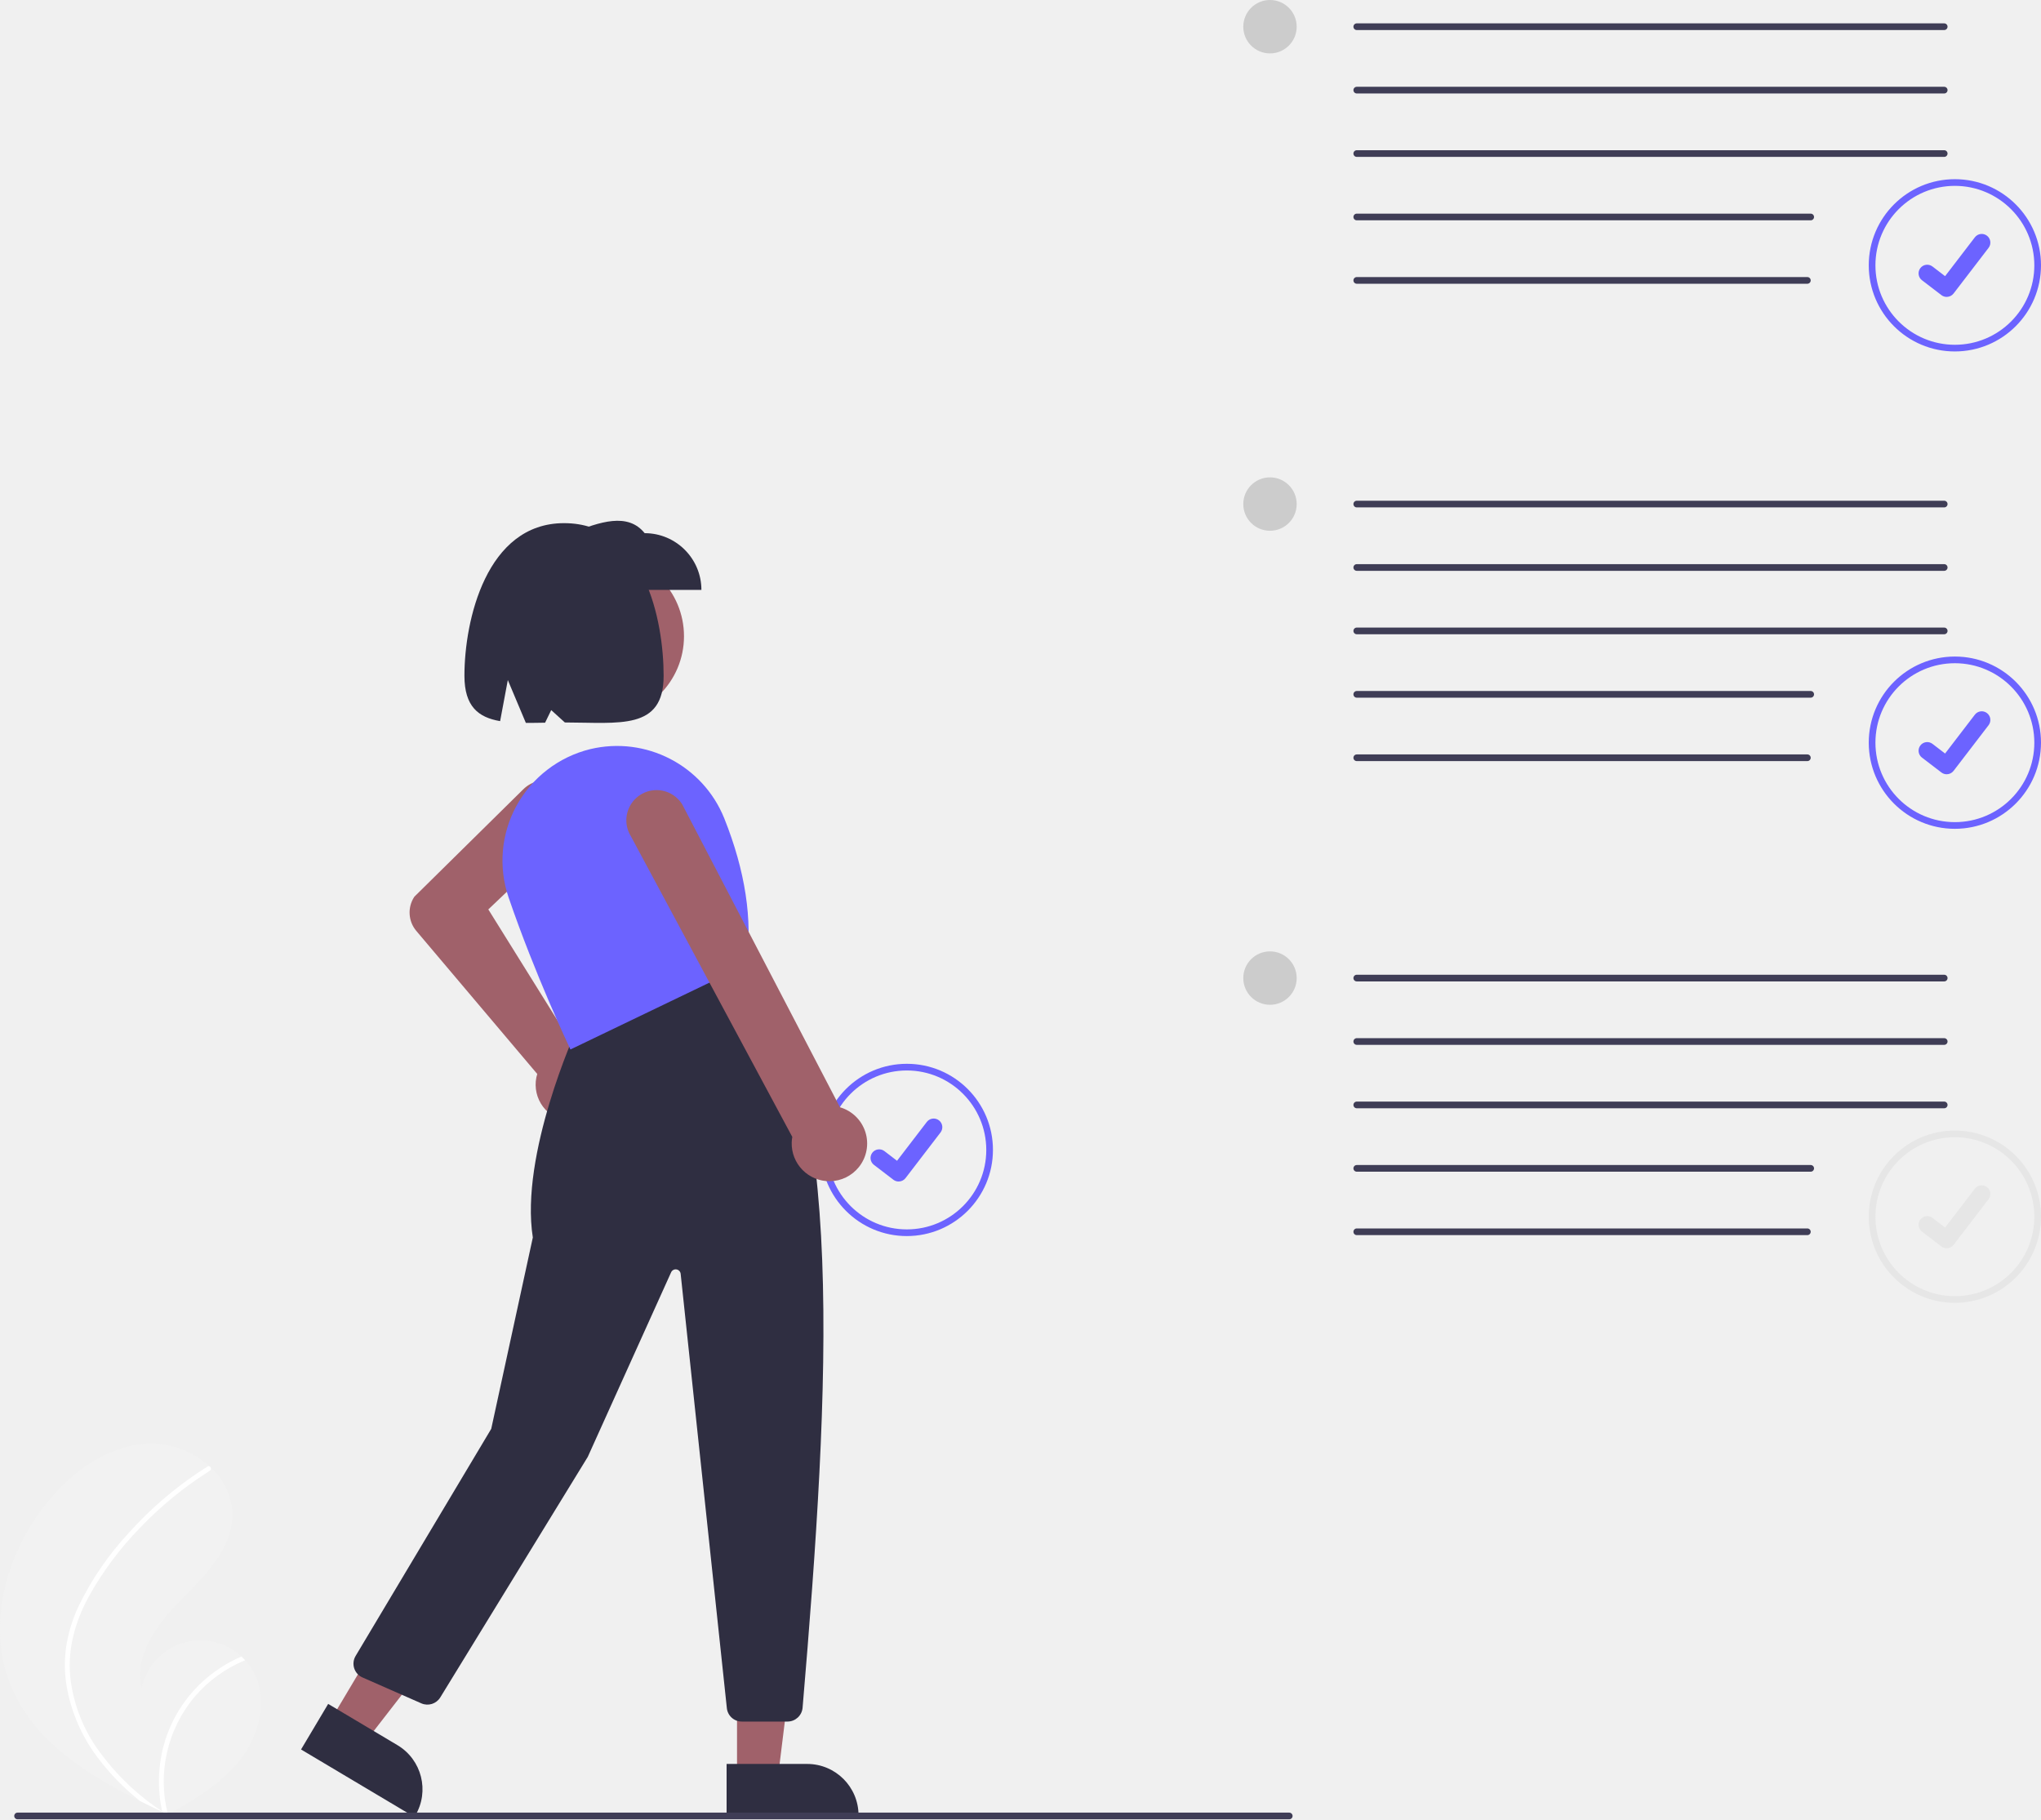
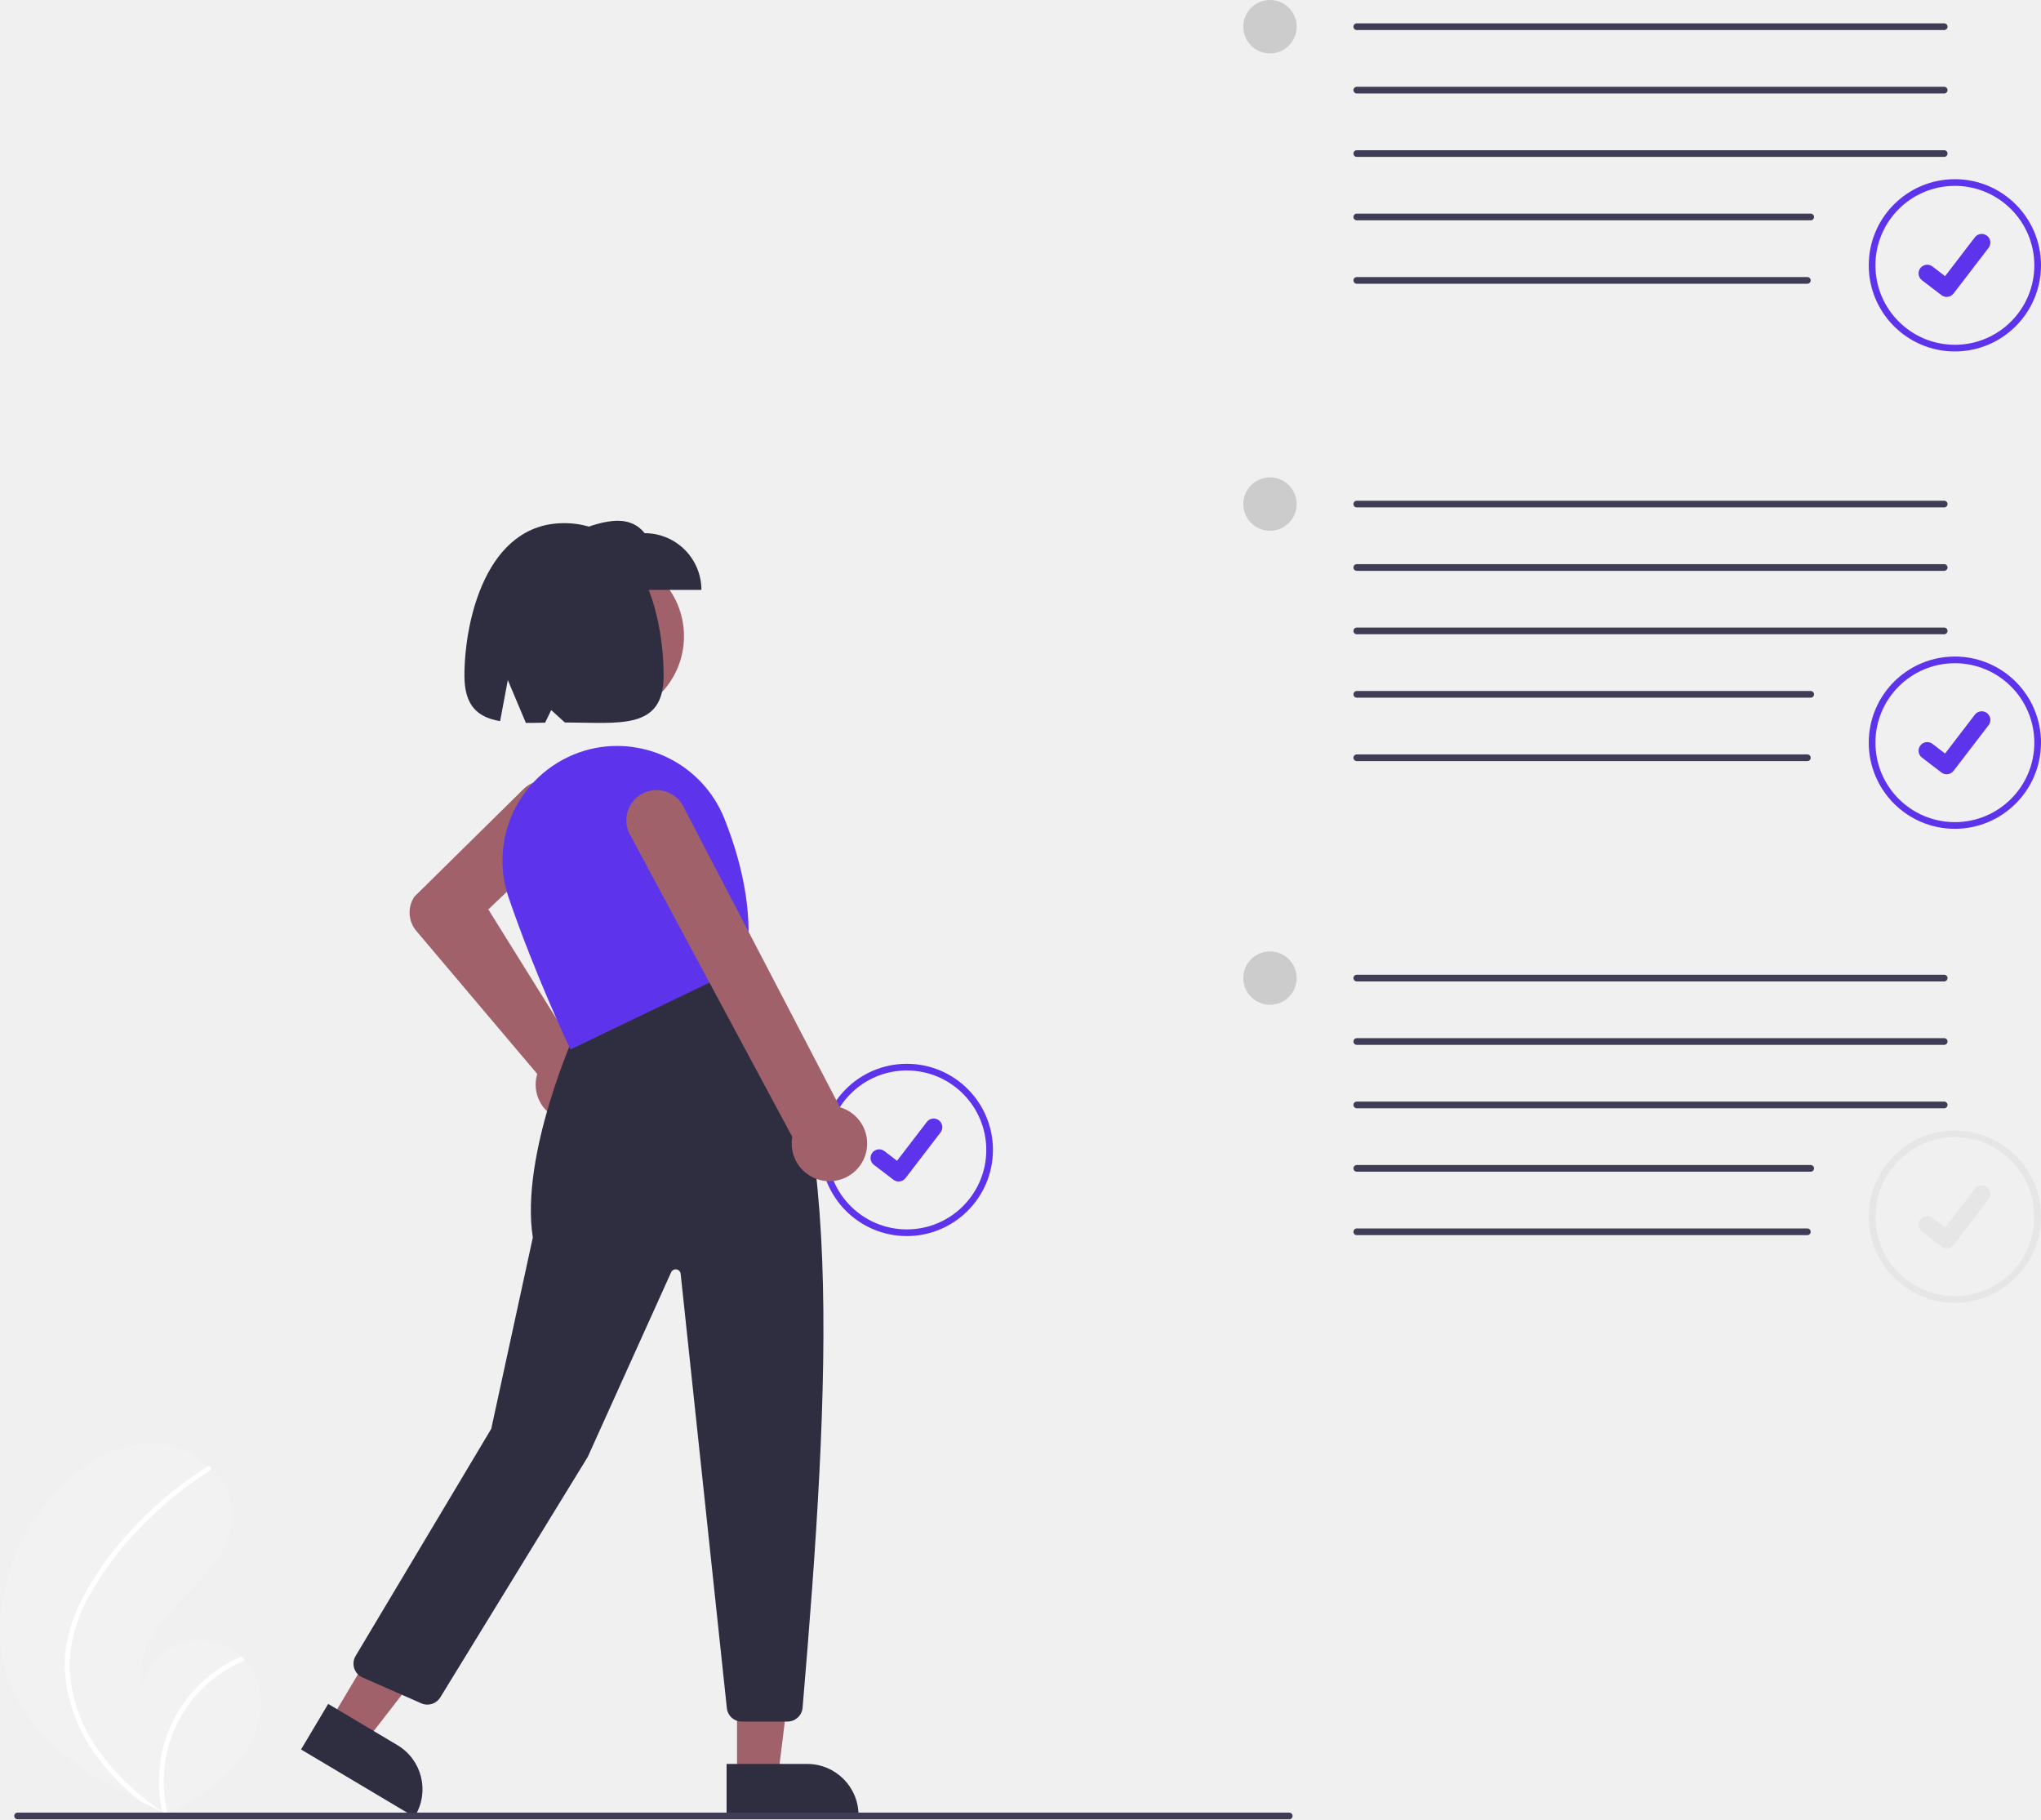
<svg xmlns="http://www.w3.org/2000/svg" id="b14b4c54-86a5-44a3-9b04-f03d46045827" data-name="Layer 1" width="611.496" height="545" viewBox="0 0 611.496 545">
  <path d="M297.877,683.382c6.972,15.945,22.46,25.702,38.318,33.634q3.321,1.662,6.632,3.228c.015.004.03.015.045.02.106.05.212.1.312.151.455.215.911.43,1.363.642l-.215.133-.671.41c.232-.133.462-.261.694-.394.069-.04.142-.078.211-.118,8.004-4.529,16.124-9.329,21.759-16.574,5.844-7.523,8.395-18.447,3.602-26.68a16.784,16.784,0,0,0-2.229-2.995c-.351-.383-.723-.746-1.106-1.099a17.99,17.99,0,0,0-29.914,9.472c-2.387-9.814,4.719-19.239,11.805-26.438,7.09-7.196,15.184-15.082,15.402-25.184a19.465,19.465,0,0,0-6.554-14.529c-.125-.116-.25-.232-.378-.344a26.254,26.254,0,0,0-17.916-6.761c-12.286.344-23.209,8.316-30.898,17.908C295.762,643.296,289.951,665.253,297.877,683.382Z" transform="translate(-294.2519 -177.5)" fill="#f2f2f2" />
  <path d="M317.787,658.686a44.631,44.631,0,0,0-3.754,12.393,38.753,38.753,0,0,0,.173,11.523,49.653,49.653,0,0,0,9.411,21.548,71.462,71.462,0,0,0,12.577,12.867q3.321,1.662,6.632,3.228c.015.004.03.015.045.02.106.05.212.1.312.151.455.215.911.43,1.363.642l-.215.133-.671.41c.232-.133.462-.261.694-.394.069-.04.142-.078.211-.118a39.503,39.503,0,0,1,8.069-35.377,39.841,39.841,0,0,1,15.062-10.872c-.351-.383-.723-.746-1.106-1.099a41.308,41.308,0,0,0-6.421,3.452,40.475,40.475,0,0,0-15.828,19.892,41.381,41.381,0,0,0-1.488,23.103c-.389-.269-.779-.544-1.159-.818a72.559,72.559,0,0,1-18.746-18.684,46.192,46.192,0,0,1-7.662-21.032c-.768-8.226,1.49-16.239,5.338-23.463a96.69,96.69,0,0,1,15.692-21.13A109.868,109.868,0,0,1,357.07,618.119a.79.79,0,0,0,.261-1.057.672.672,0,0,0-.378-.344.585.585,0,0,0-.501.088c-.936.591-1.864,1.187-2.782,1.802A111.115,111.115,0,0,0,332.898,636.632,89.455,89.455,0,0,0,317.787,658.686Z" transform="translate(-294.2519 -177.5)" fill="#fff" />
-   <path d="M565.945,547.784a25.803,25.803,0,1,1,25.803-25.803A25.832,25.832,0,0,1,565.945,547.784Zm0-49.606a23.803,23.803,0,1,0,23.803,23.803A23.83,23.83,0,0,0,565.945,498.177Z" transform="translate(-294.2519 -177.5)" fill="#6c63ff" />
-   <path id="f73b5929-bbea-48c2-a07c-236a7aa3f606" data-name="Path 395" d="M563.487,531.442a2.572,2.572,0,0,1-1.548-.514l-.028-.021-5.829-4.459a2.59,2.59,0,1,1,3.152-4.112l3.776,2.895,8.922-11.64a2.589,2.589,0,0,1,3.63-.48l.001.001-.055.077.057-.077a2.592,2.592,0,0,1,.479,3.631L565.55,530.429a2.591,2.591,0,0,1-2.06,1.01Z" transform="translate(-294.2519 -177.5)" fill="#6c63ff" />
+   <path d="M565.945,547.784a25.803,25.803,0,1,1,25.803-25.803A25.832,25.832,0,0,1,565.945,547.784Zm0-49.606a23.803,23.803,0,1,0,23.803,23.803A23.83,23.83,0,0,0,565.945,498.177Z" transform="translate(-294.2519 -177.5)" fill="#5d34ec" />
+   <path id="f73b5929-bbea-48c2-a07c-236a7aa3f606" data-name="Path 395" d="M563.487,531.442a2.572,2.572,0,0,1-1.548-.514l-.028-.021-5.829-4.459a2.59,2.59,0,1,1,3.152-4.112l3.776,2.895,8.922-11.64a2.589,2.589,0,0,1,3.63-.48l.001.001-.055.077.057-.077a2.592,2.592,0,0,1,.479,3.631L565.55,530.429a2.591,2.591,0,0,1-2.06,1.01Z" transform="translate(-294.2519 -177.5)" fill="#5d34ec" />
  <circle cx="180.367" cy="190.593" r="24.561" fill="#a0616a" />
  <path d="M465.751,513.425q-.464,0-.932-.041a11.003,11.003,0,0,1-9.875-13.116,10.301,10.301,0,0,1,.27-1.046l-36.25-42.873a8.545,8.545,0,0,1-.594-10.185l.066-.08,32.629-32.174a9.432,9.432,0,1,1,13.121,13.553l-23.632,22.467,25.872,41.523a10.471,10.471,0,0,1,1.459.18,11.002,11.002,0,0,1-2.133,21.792Z" transform="translate(-294.2519 -177.5)" fill="#a0616a" />
  <polygon points="220.819 532.422 233.079 532.421 238.911 485.133 220.817 485.134 220.819 532.422" fill="#a0616a" />
  <path d="M511.944,705.919l24.144-.001h.001A15.386,15.386,0,0,1,551.475,721.304v.5l-39.531.001Z" transform="translate(-294.2519 -177.5)" fill="#2f2e41" />
  <polygon points="98.963 515.471 109.497 521.743 138.702 484.096 123.155 474.84 98.963 515.471" fill="#a0616a" />
  <path d="M392.576,687.932l20.745,12.352.001 0a15.386,15.386,0,0,1,5.348,21.092l-.256.43-33.966-20.223Z" transform="translate(-294.2519 -177.5)" fill="#2f2e41" />
  <path d="M530.224,693.219H516.495a4.492,4.492,0,0,1-4.475-4.024L498.181,559.098a1.5,1.5,0,0,0-2.859-.459l-24.968,55.286-44.204,72.08a4.521,4.521,0,0,1-5.648,1.766l-17.659-7.77a4.501,4.501,0,0,1-2.051-6.428l40.636-68.041,12.463-57.328c-3.92-24.861,12.884-61.823,13.054-62.194l.083-.181,50.526-20.211.232.284c30.023,36.648,25.137,126.487,16.924,223.193A4.53,4.53,0,0,1,530.224,693.219Z" transform="translate(-294.2519 -177.5)" fill="#2f2e41" />
-   <path d="M465.163,491.887l-.216-.453c-.103-.217-10.395-21.924-18.329-45.124a34.221,34.221,0,0,1,2.373-27.425,34.594,34.594,0,0,1,22.061-16.964h0a34.636,34.636,0,0,1,40.202,20.743c6.293,15.737,8.527,30.415,6.64,43.625l-.038.265-.241.115Z" transform="translate(-294.2519 -177.5)" fill="#6c63ff" />
+   <path d="M465.163,491.887l-.216-.453c-.103-.217-10.395-21.924-18.329-45.124a34.221,34.221,0,0,1,2.373-27.425,34.594,34.594,0,0,1,22.061-16.964h0a34.636,34.636,0,0,1,40.202,20.743c6.293,15.737,8.527,30.415,6.64,43.625l-.038.265-.241.115Z" transform="translate(-294.2519 -177.5)" fill="#5d34ec" />
  <path d="M551.584,527.104a11.318,11.318,0,0,1-8.677,4.25h0a11.307,11.307,0,0,1-11.459-11.612,10.9,10.9,0,0,1,.18-1.66L483.265,428.007a9.052,9.052,0,1,1,15.405-9.51l47.247,90.707a11.295,11.295,0,0,1,5.667,17.9Z" transform="translate(-294.2519 -177.5)" fill="#a0616a" />
  <path d="M504.398,354.219h-39v-17c8.56-3.401,16.937-6.293,22,0a17,17,0,0,1,17,17Z" transform="translate(-294.2519 -177.5)" fill="#2f2e41" />
  <path d="M463.239,334.219c-23.315,0-29.841,29.224-29.841,45.711,0,9.195,4.158,12.483,10.692,13.596l2.308-12.307,5.405,12.837c1.835.009,3.764-.026,5.763-.063l1.833-3.773,4.086,3.706c16.367.024,29.595,2.41,29.595-13.994C493.079,363.444,487.356,334.219,463.239,334.219Z" transform="translate(-294.2519 -177.5)" fill="#2f2e41" />
  <circle cx="380.496" cy="151" r="8" fill="#ccc" />
-   <path d="M879.945,425.784a25.803,25.803,0,1,1,25.803-25.803A25.832,25.832,0,0,1,879.945,425.784Zm0-49.606a23.803,23.803,0,1,0,23.803,23.803A23.83,23.83,0,0,0,879.945,376.177Z" transform="translate(-294.2519 -177.5)" fill="#6c63ff" />
-   <path id="b9831659-891b-45a6-8adc-1a9375a374c9" data-name="Path 395" d="M877.487,409.442a2.572,2.572,0,0,1-1.548-.514l-.028-.021-5.829-4.459a2.59,2.59,0,1,1,3.152-4.112l3.776,2.895,8.922-11.64a2.589,2.589,0,0,1,3.63-.48l.001.001-.055.077.057-.077a2.592,2.592,0,0,1,.479,3.631L879.55,408.429a2.591,2.591,0,0,1-2.06,1.01Z" transform="translate(-294.2519 -177.5)" fill="#6c63ff" />
+   <path d="M879.945,425.784a25.803,25.803,0,1,1,25.803-25.803A25.832,25.832,0,0,1,879.945,425.784Zm0-49.606a23.803,23.803,0,1,0,23.803,23.803A23.83,23.83,0,0,0,879.945,376.177Z" transform="translate(-294.2519 -177.5)" fill="#5d34ec" />
+   <path id="b9831659-891b-45a6-8adc-1a9375a374c9" data-name="Path 395" d="M877.487,409.442a2.572,2.572,0,0,1-1.548-.514l-.028-.021-5.829-4.459a2.59,2.59,0,1,1,3.152-4.112l3.776,2.895,8.922-11.64a2.589,2.589,0,0,1,3.63-.48l.001.001-.055.077.057-.077a2.592,2.592,0,0,1,.479,3.631L879.55,408.429a2.591,2.591,0,0,1-2.06,1.01Z" transform="translate(-294.2519 -177.5)" fill="#5d34ec" />
  <path d="M876.748,329.5h-176a1,1,0,0,1,0-2h176a1,1,0,0,1,0,2Z" transform="translate(-294.2519 -177.5)" fill="#3f3d56" />
  <path d="M876.748,348.5h-176a1,1,0,0,1,0-2h176a1,1,0,0,1,0,2Z" transform="translate(-294.2519 -177.5)" fill="#3f3d56" />
  <path d="M876.748,367.5h-176a1,1,0,0,1,0-2h176a1,1,0,0,1,0,2Z" transform="translate(-294.2519 -177.5)" fill="#3f3d56" />
  <path d="M836.748,386.5h-136a1,1,0,0,1,0-2h136a1,1,0,0,1,0,2Z" transform="translate(-294.2519 -177.5)" fill="#3f3d56" />
  <path d="M835.748,405.5h-135a1,1,0,0,1,0-2h135a1,1,0,0,1,0,2Z" transform="translate(-294.2519 -177.5)" fill="#3f3d56" />
  <circle cx="380.496" cy="8" r="8" fill="#ccc" />
-   <path d="M879.945,282.784a25.803,25.803,0,1,1,25.803-25.803A25.832,25.832,0,0,1,879.945,282.784Zm0-49.606a23.803,23.803,0,1,0,23.803,23.803A23.83,23.83,0,0,0,879.945,233.177Z" transform="translate(-294.2519 -177.5)" fill="#6c63ff" />
-   <path id="a4eaae8d-0473-4dfb-80cb-ce1489130d65" data-name="Path 395" d="M877.487,266.442a2.572,2.572,0,0,1-1.548-.514l-.028-.021-5.829-4.459a2.59,2.59,0,1,1,3.152-4.112l3.776,2.895,8.922-11.64a2.589,2.589,0,0,1,3.63-.48l.001.001-.055.077.057-.077a2.592,2.592,0,0,1,.479,3.631L879.55,265.429a2.591,2.591,0,0,1-2.06,1.01Z" transform="translate(-294.2519 -177.5)" fill="#6c63ff" />
+   <path d="M879.945,282.784a25.803,25.803,0,1,1,25.803-25.803A25.832,25.832,0,0,1,879.945,282.784Zm0-49.606a23.803,23.803,0,1,0,23.803,23.803A23.83,23.83,0,0,0,879.945,233.177Z" transform="translate(-294.2519 -177.5)" fill="#5d34ec" />
+   <path id="a4eaae8d-0473-4dfb-80cb-ce1489130d65" data-name="Path 395" d="M877.487,266.442a2.572,2.572,0,0,1-1.548-.514l-.028-.021-5.829-4.459a2.59,2.59,0,1,1,3.152-4.112l3.776,2.895,8.922-11.64a2.589,2.589,0,0,1,3.63-.48l.001.001-.055.077.057-.077a2.592,2.592,0,0,1,.479,3.631L879.55,265.429a2.591,2.591,0,0,1-2.06,1.01Z" transform="translate(-294.2519 -177.5)" fill="#5d34ec" />
  <path d="M876.748,186.5h-176a1,1,0,0,1,0-2h176a1,1,0,0,1,0,2Z" transform="translate(-294.2519 -177.5)" fill="#3f3d56" />
  <path d="M876.748,205.5h-176a1,1,0,0,1,0-2h176a1,1,0,0,1,0,2Z" transform="translate(-294.2519 -177.5)" fill="#3f3d56" />
  <path d="M876.748,224.5h-176a1,1,0,0,1,0-2h176a1,1,0,0,1,0,2Z" transform="translate(-294.2519 -177.5)" fill="#3f3d56" />
  <path d="M836.748,243.5h-136a1,1,0,0,1,0-2h136a1,1,0,0,1,0,2Z" transform="translate(-294.2519 -177.5)" fill="#3f3d56" />
  <path d="M835.748,262.5h-135a1,1,0,0,1,0-2h135a1,1,0,0,1,0,2Z" transform="translate(-294.2519 -177.5)" fill="#3f3d56" />
  <circle cx="380.496" cy="293" r="8" fill="#ccc" />
  <path d="M879.945,567.784a25.803,25.803,0,1,1,25.803-25.803A25.832,25.832,0,0,1,879.945,567.784Zm0-49.606a23.803,23.803,0,1,0,23.803,23.803A23.83,23.83,0,0,0,879.945,518.177Z" transform="translate(-294.2519 -177.5)" fill="#e6e6e6" />
  <path id="a21ca558-fa96-4264-98a7-0764bc68c1d4" data-name="Path 395" d="M877.487,551.442a2.572,2.572,0,0,1-1.548-.514l-.028-.021-5.829-4.459a2.59,2.59,0,1,1,3.152-4.112l3.776,2.895,8.922-11.64a2.589,2.589,0,0,1,3.63-.48l.001.001-.055.077.057-.077a2.592,2.592,0,0,1,.479,3.631L879.55,550.429a2.591,2.591,0,0,1-2.06,1.01Z" transform="translate(-294.2519 -177.5)" fill="#e6e6e6" />
  <path d="M876.748,471.5h-176a1,1,0,0,1,0-2h176a1,1,0,0,1,0,2Z" transform="translate(-294.2519 -177.5)" fill="#3f3d56" />
  <path d="M876.748,490.5h-176a1,1,0,0,1,0-2h176a1,1,0,0,1,0,2Z" transform="translate(-294.2519 -177.5)" fill="#3f3d56" />
  <path d="M876.748,509.5h-176a1,1,0,0,1,0-2h176a1,1,0,0,1,0,2Z" transform="translate(-294.2519 -177.5)" fill="#3f3d56" />
  <path d="M836.748,528.5h-136a1,1,0,0,1,0-2h136a1,1,0,0,1,0,2Z" transform="translate(-294.2519 -177.5)" fill="#3f3d56" />
  <path d="M835.748,547.5h-135a1,1,0,0,1,0-2h135a1,1,0,0,1,0,2Z" transform="translate(-294.2519 -177.5)" fill="#3f3d56" />
  <path d="M680.516,722.5h-381a1,1,0,0,1,0-2h381a1,1,0,0,1,0,2Z" transform="translate(-294.2519 -177.5)" fill="#3f3d56" />
</svg>
